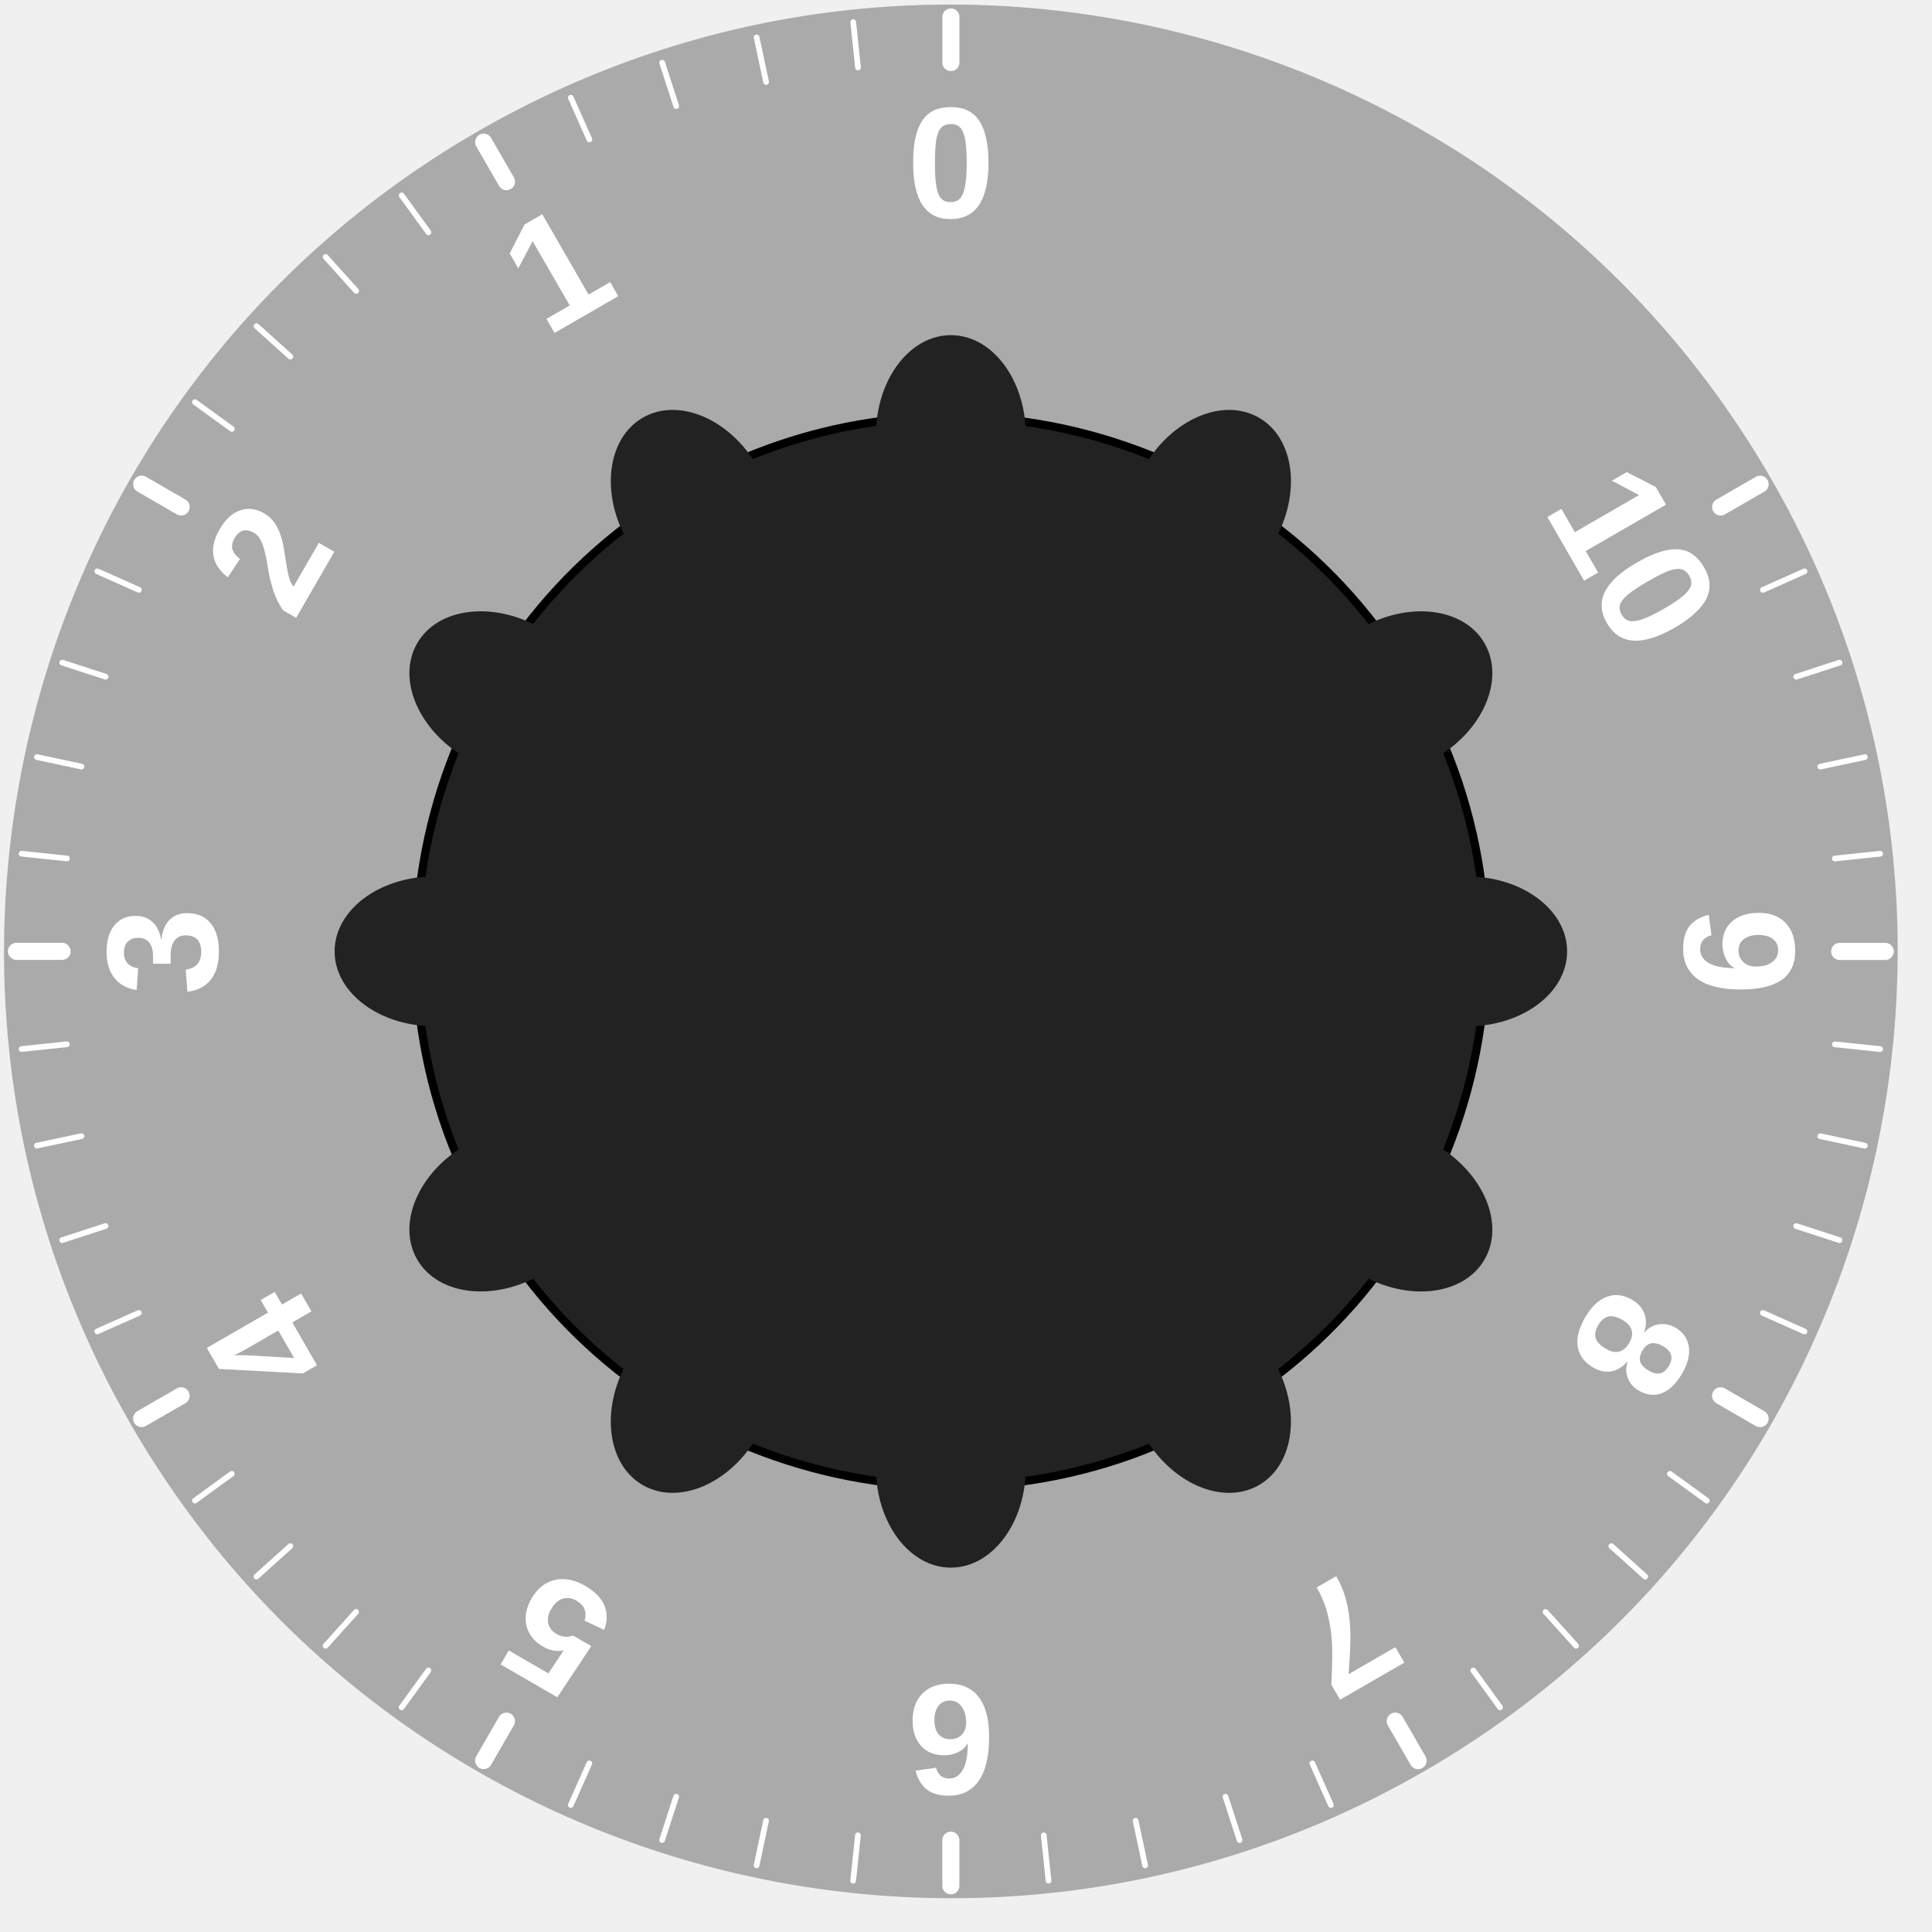
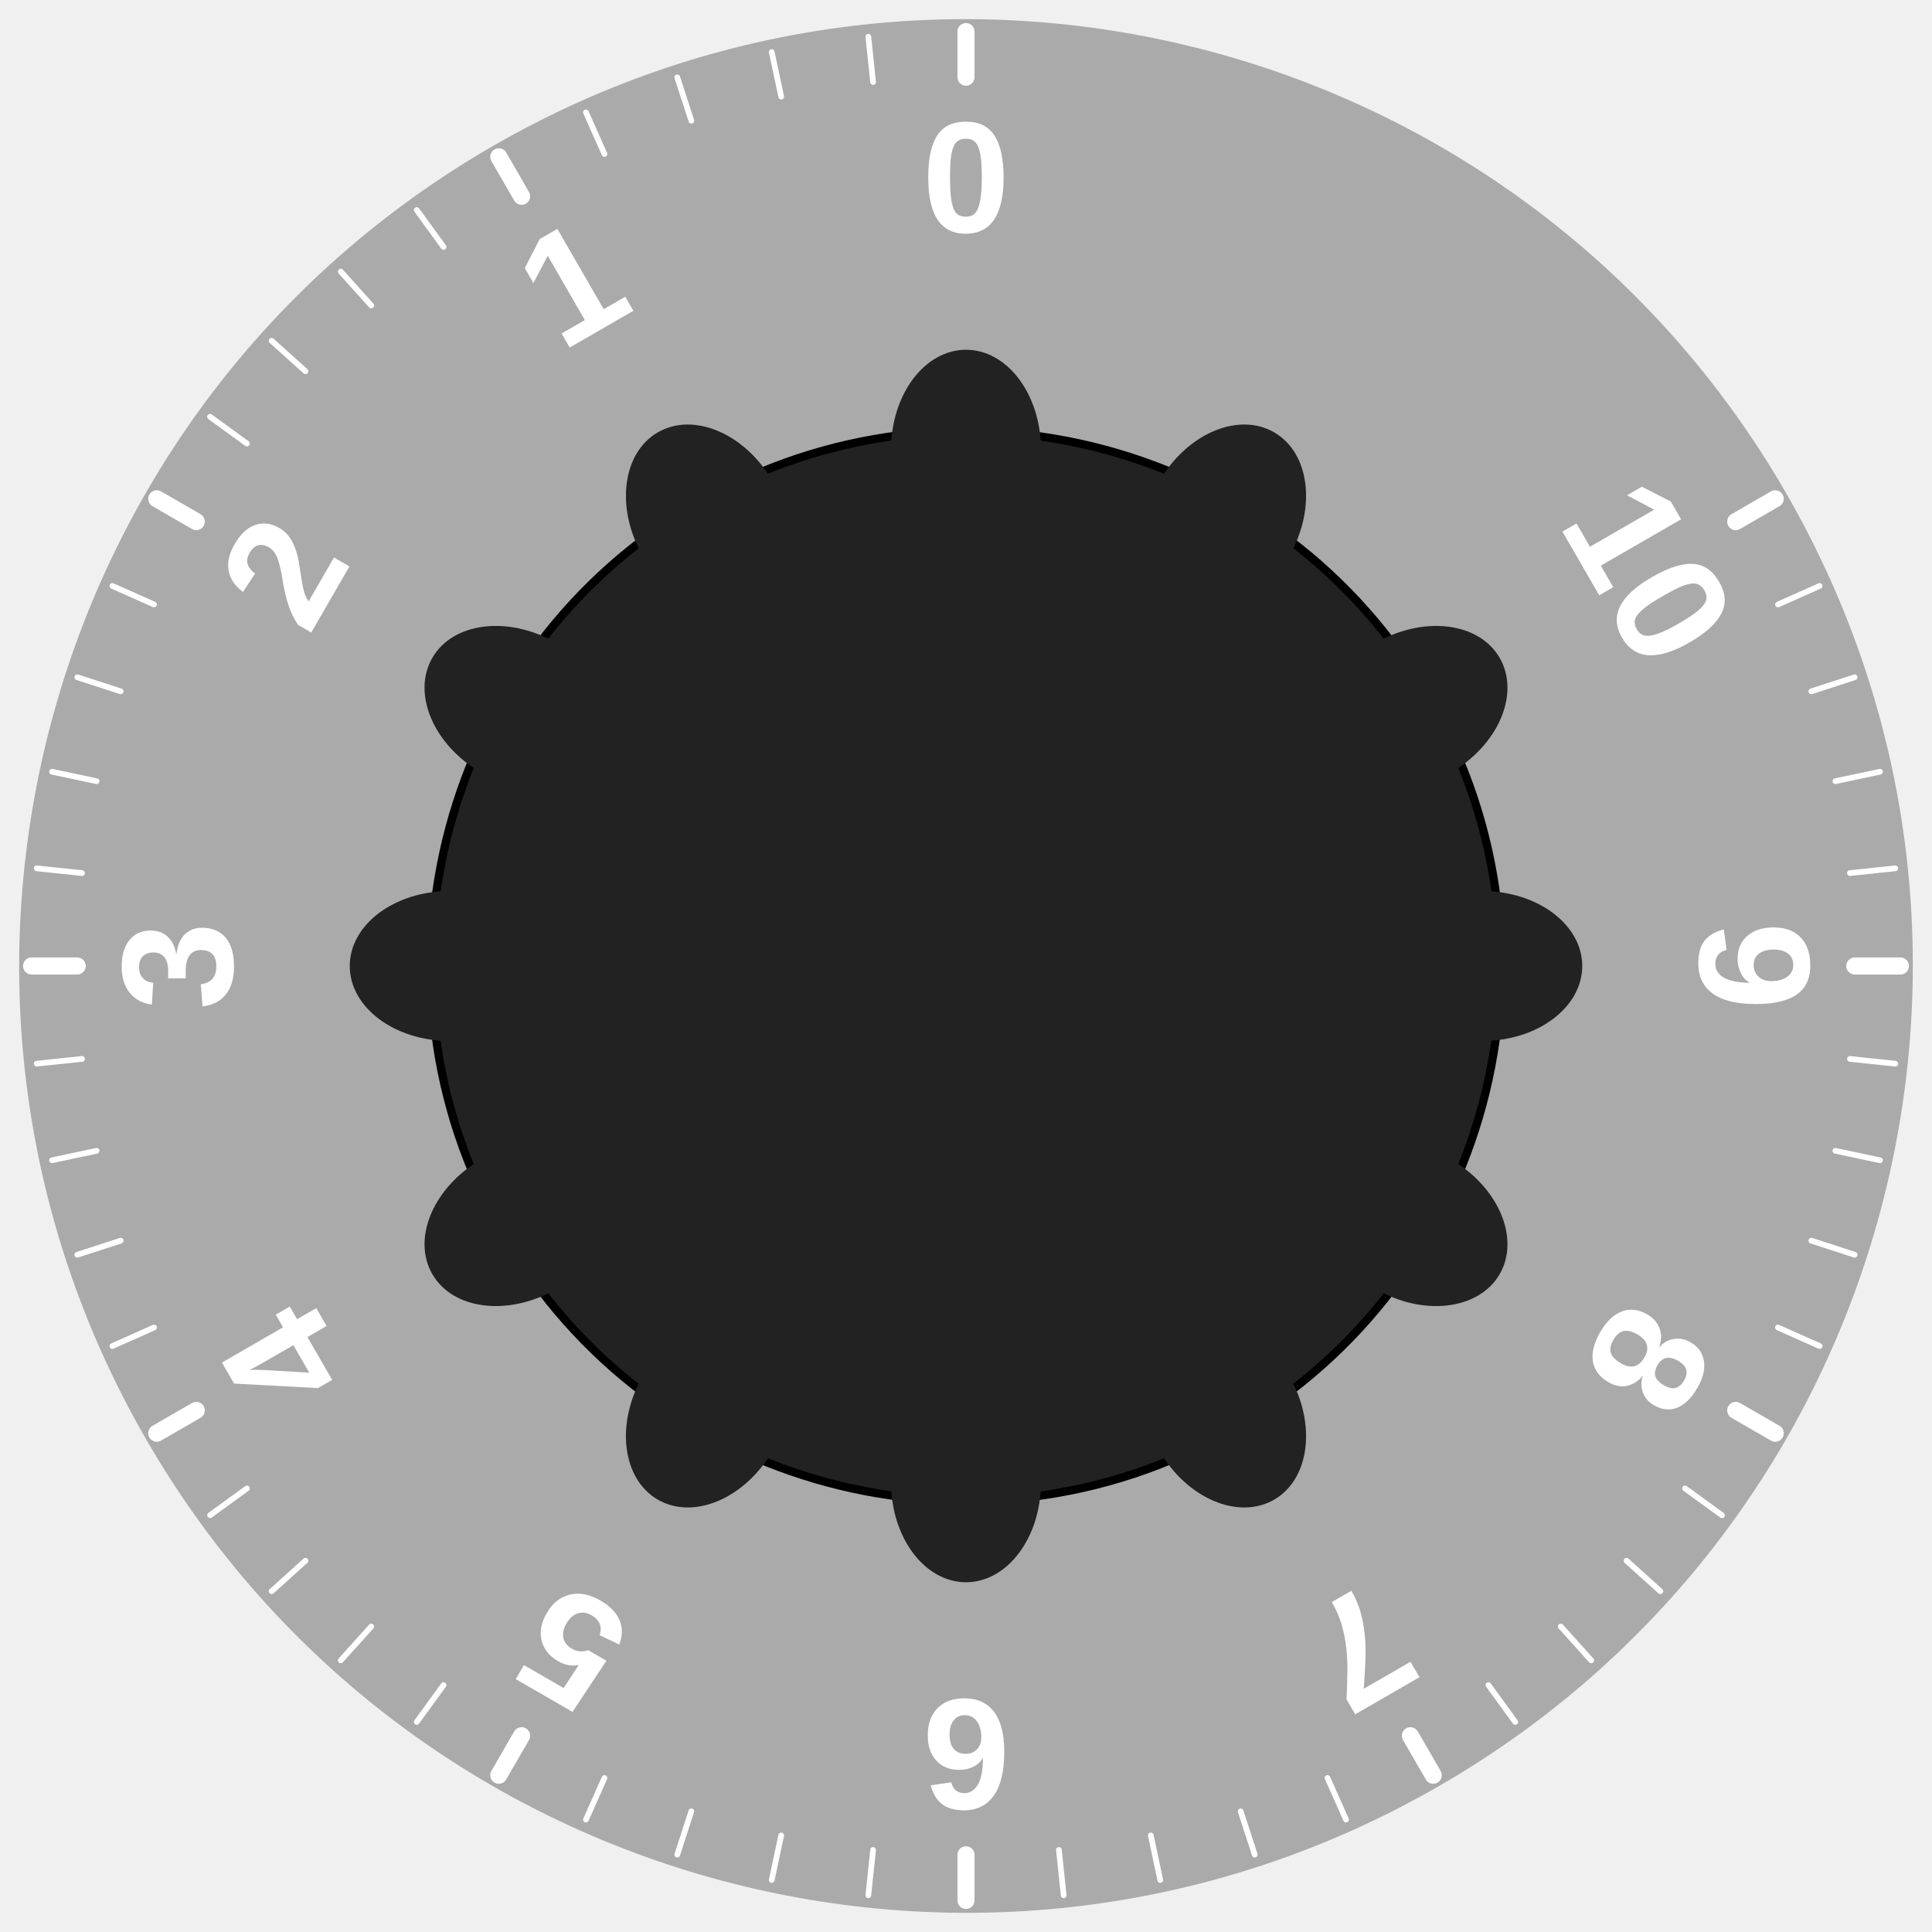
<svg xmlns="http://www.w3.org/2000/svg" viewBox="0 0 200 200" width="200" height="200">
  <defs>
    <line id="tickSmall" x1="100" y1="18" x2="100" y2="22" stroke="#ffffff" stroke-width="0.5" stroke-linecap="round" />
    <line id="tickBig" x1="100" y1="18" x2="100" y2="22" stroke="#ffffff" stroke-width="1.5" stroke-linecap="round" />
    <ellipse id="MuescaRedonda" cx="100" cy="38" rx="9" ry="12" fill="#222222" />
  </defs>
-   <g id="KNOB_SYNTHI_V3_CLOCKWISE" transform="rotate(150.0017,99.41953,99.03376)">
+   <g id="KNOB_SYNTHI_V3_CLOCKWISE" transform="rotate(150,100,100)">
    <circle cx="100" cy="100" r="98" fill="#a1a1a1" fill-opacity="0.885" stroke="none" />
    <g id="AgarreCompleto" transform="matrix(0.862069,0,0,0.862069,13.7931,13.7931)">
      <circle cx="100" cy="100" r="64.21" fill="#222222" stroke="#000000" stroke-width="0.988" />
      <use href="#MuescaRedonda" />
      <use href="#MuescaRedonda" transform="rotate(30,100,100)" />
      <use href="#MuescaRedonda" transform="rotate(60,100,100)" />
      <use href="#MuescaRedonda" transform="rotate(90,100,100)" />
      <use href="#MuescaRedonda" transform="rotate(120,100,100)" />
      <use href="#MuescaRedonda" transform="rotate(150,100,100)" />
      <use href="#MuescaRedonda" transform="rotate(180,100,100)" />
      <use href="#MuescaRedonda" transform="rotate(-150,100,100)" />
      <use href="#MuescaRedonda" transform="rotate(-120,100,100)" />
      <use href="#MuescaRedonda" transform="rotate(-90,100,100)" />
      <use href="#MuescaRedonda" transform="rotate(-60,100,100)" />
      <use href="#MuescaRedonda" transform="rotate(-30,100,100)" />
      <circle cx="100" cy="100" r="58" fill="none" stroke="#222222" stroke-width="4" />
    </g>
    <g id="EscalaSistema" transform="matrix(0,-1.179616,1.179616,0,-17.9616,217.9616)">
      <g id="Ticks" stroke="#ffffff" fill="#ffffff">
        <use href="#tickBig" style="stroke:#ffffff" />
        <use href="#tickSmall" transform="rotate(6,100,100)" style="stroke:#ffffff" />
        <use href="#tickSmall" transform="rotate(12,100,100)" style="stroke:#ffffff" />
        <use href="#tickSmall" transform="rotate(18,100,100)" style="stroke:#ffffff" />
        <use href="#tickSmall" transform="rotate(24,100,100)" style="stroke:#ffffff" />
        <use href="#tickBig" transform="rotate(30,100,100)" style="stroke:#ffffff" />
        <use href="#tickSmall" transform="rotate(36,100,100)" style="stroke:#ffffff" />
        <use href="#tickSmall" transform="rotate(42,100,100)" style="stroke:#ffffff" />
        <use href="#tickSmall" transform="rotate(48,100,100)" style="stroke:#ffffff" />
        <use href="#tickSmall" transform="rotate(54,100,100)" style="stroke:#ffffff" />
        <use href="#tickBig" transform="rotate(60,100,100)" style="stroke:#ffffff" />
        <use href="#tickSmall" transform="rotate(66,100,100)" style="stroke:#ffffff" />
        <use href="#tickSmall" transform="rotate(72,100,100)" style="stroke:#ffffff" />
        <use href="#tickSmall" transform="rotate(78,100,100)" style="stroke:#ffffff" />
        <use href="#tickSmall" transform="rotate(84,100,100)" style="stroke:#ffffff" />
        <use href="#tickBig" transform="rotate(90,100,100)" style="stroke:#ffffff" />
        <use href="#tickSmall" transform="rotate(96,100,100)" style="stroke:#ffffff" />
        <use href="#tickSmall" transform="rotate(102,100,100)" style="stroke:#ffffff" />
        <use href="#tickSmall" transform="rotate(108,100,100)" style="stroke:#ffffff" />
        <use href="#tickSmall" transform="rotate(114,100,100)" style="stroke:#ffffff" />
        <use href="#tickBig" transform="rotate(120,100,100)" style="stroke:#ffffff" />
        <use href="#tickSmall" transform="rotate(126,100,100)" style="stroke:#ffffff" />
        <use href="#tickSmall" transform="rotate(132,100,100)" style="stroke:#ffffff" />
        <use href="#tickSmall" transform="rotate(138,100,100)" style="stroke:#ffffff" />
        <use href="#tickSmall" transform="rotate(144,100,100)" style="stroke:#ffffff" />
        <use href="#tickBig" transform="rotate(150,100,100)" style="stroke:#ffffff" />
        <use href="#tickSmall" transform="rotate(156,100,100)" style="stroke:#ffffff" />
        <use href="#tickSmall" transform="rotate(162,100,100)" style="stroke:#ffffff" />
        <use href="#tickSmall" transform="rotate(168,100,100)" style="stroke:#ffffff" />
        <use href="#tickSmall" transform="rotate(174,100,100)" style="stroke:#ffffff" />
        <use href="#tickBig" transform="rotate(180,100,100)" style="stroke:#ffffff" />
        <use href="#tickSmall" transform="rotate(-174,100,100)" style="stroke:#ffffff" />
        <use href="#tickSmall" transform="rotate(-168,100,100)" style="stroke:#ffffff" />
        <use href="#tickSmall" transform="rotate(-162,100,100)" style="stroke:#ffffff" />
        <use href="#tickSmall" transform="rotate(-156,100,100)" style="stroke:#ffffff" />
        <use href="#tickBig" transform="rotate(-150,100,100)" style="stroke:#ffffff" />
        <use href="#tickSmall" transform="rotate(-144,100,100)" style="stroke:#ffffff" />
        <use href="#tickSmall" transform="rotate(-138,100,100)" style="stroke:#ffffff" />
        <use href="#tickSmall" transform="rotate(-132,100,100)" style="stroke:#ffffff" />
        <use href="#tickSmall" transform="rotate(-126,100,100)" style="stroke:#ffffff" />
        <use href="#tickBig" transform="rotate(-120,100,100)" style="stroke:#ffffff" />
        <use href="#tickSmall" transform="rotate(-114,100,100)" style="stroke:#ffffff" />
        <use href="#tickSmall" transform="rotate(-108,100,100)" style="stroke:#ffffff" />
        <use href="#tickSmall" transform="rotate(-102,100,100)" style="stroke:#ffffff" />
        <use href="#tickSmall" transform="rotate(-96,100,100)" style="stroke:#ffffff" />
        <use href="#tickBig" transform="rotate(-90,100,100)" style="stroke:#ffffff" />
        <use href="#tickSmall" transform="rotate(-84,100,100)" style="stroke:#ffffff" />
        <use href="#tickSmall" transform="rotate(-78,100,100)" style="stroke:#ffffff" />
        <use href="#tickSmall" transform="rotate(-72,100,100)" style="stroke:#ffffff" />
        <use href="#tickSmall" transform="rotate(-66,100,100)" style="stroke:#ffffff" />
        <use href="#tickBig" transform="rotate(-60,100,100)" style="stroke:#ffffff" />
      </g>
      <g id="NumerosRadiales" font-family="'Microgramma Extended', Arial, sans-serif" font-size="11px" font-weight="bold" fill="#ffffff" text-anchor="middle" transform="matrix(0.9198797,0,0,0.9198797,8.012029,8.01203)">
        <text style="font-weight:bold;font-size:15.086px;font-family:'Microgramma Extended',Arial,sans-serif;fill:#fff" x="100" y="30">10</text>
        <text transform="rotate(30)" style="font-weight:bold;font-size:15.086px;font-family:'Microgramma Extended',Arial,sans-serif;fill:#fff" x="136.603" y="-33.398">9</text>
        <text transform="rotate(60)" style="font-weight:bold;font-size:15.086px;font-family:'Microgramma Extended',Arial,sans-serif;fill:#fff" x="136.603" y="-106.603">8</text>
        <text transform="rotate(90)" style="font-weight:bold;font-size:15.086px;font-family:'Microgramma Extended',Arial,sans-serif;fill:#fff" x="100" y="-170">7</text>
        <text transform="rotate(120)" style="font-weight:bold;font-size:15.086px;font-family:'Microgramma Extended',Arial,sans-serif;fill:#fff" x="36.603" y="-206.603">6</text>
        <text transform="rotate(150)" style="font-weight:bold;font-size:15.086px;font-family:'Microgramma Extended',Arial,sans-serif;fill:#fff" x="-36.603" y="-206.603">5</text>
        <text transform="scale(-1)" style="font-weight:bold;font-size:15.086px;font-family:'Microgramma Extended',Arial,sans-serif;fill:#fff" x="-100" y="-170">4</text>
        <text transform="rotate(-150)" style="font-weight:bold;font-size:15.086px;font-family:'Microgramma Extended',Arial,sans-serif;fill:#fff" x="-136.603" y="-106.603">3</text>
        <text transform="rotate(-120)" style="font-weight:bold;font-size:15.086px;font-family:'Microgramma Extended',Arial,sans-serif;fill:#fff" x="-136.603" y="-33.398">2</text>
        <text transform="rotate(-90)" style="font-weight:bold;font-size:15.086px;font-family:'Microgramma Extended',Arial,sans-serif;fill:#fff" x="-100" y="30">1</text>
        <text transform="rotate(-60)" style="font-weight:bold;font-size:15.086px;font-family:'Microgramma Extended',Arial,sans-serif;fill:#fff" x="-36.603" y="66.603">0</text>
      </g>
    </g>
  </g>
</svg>
